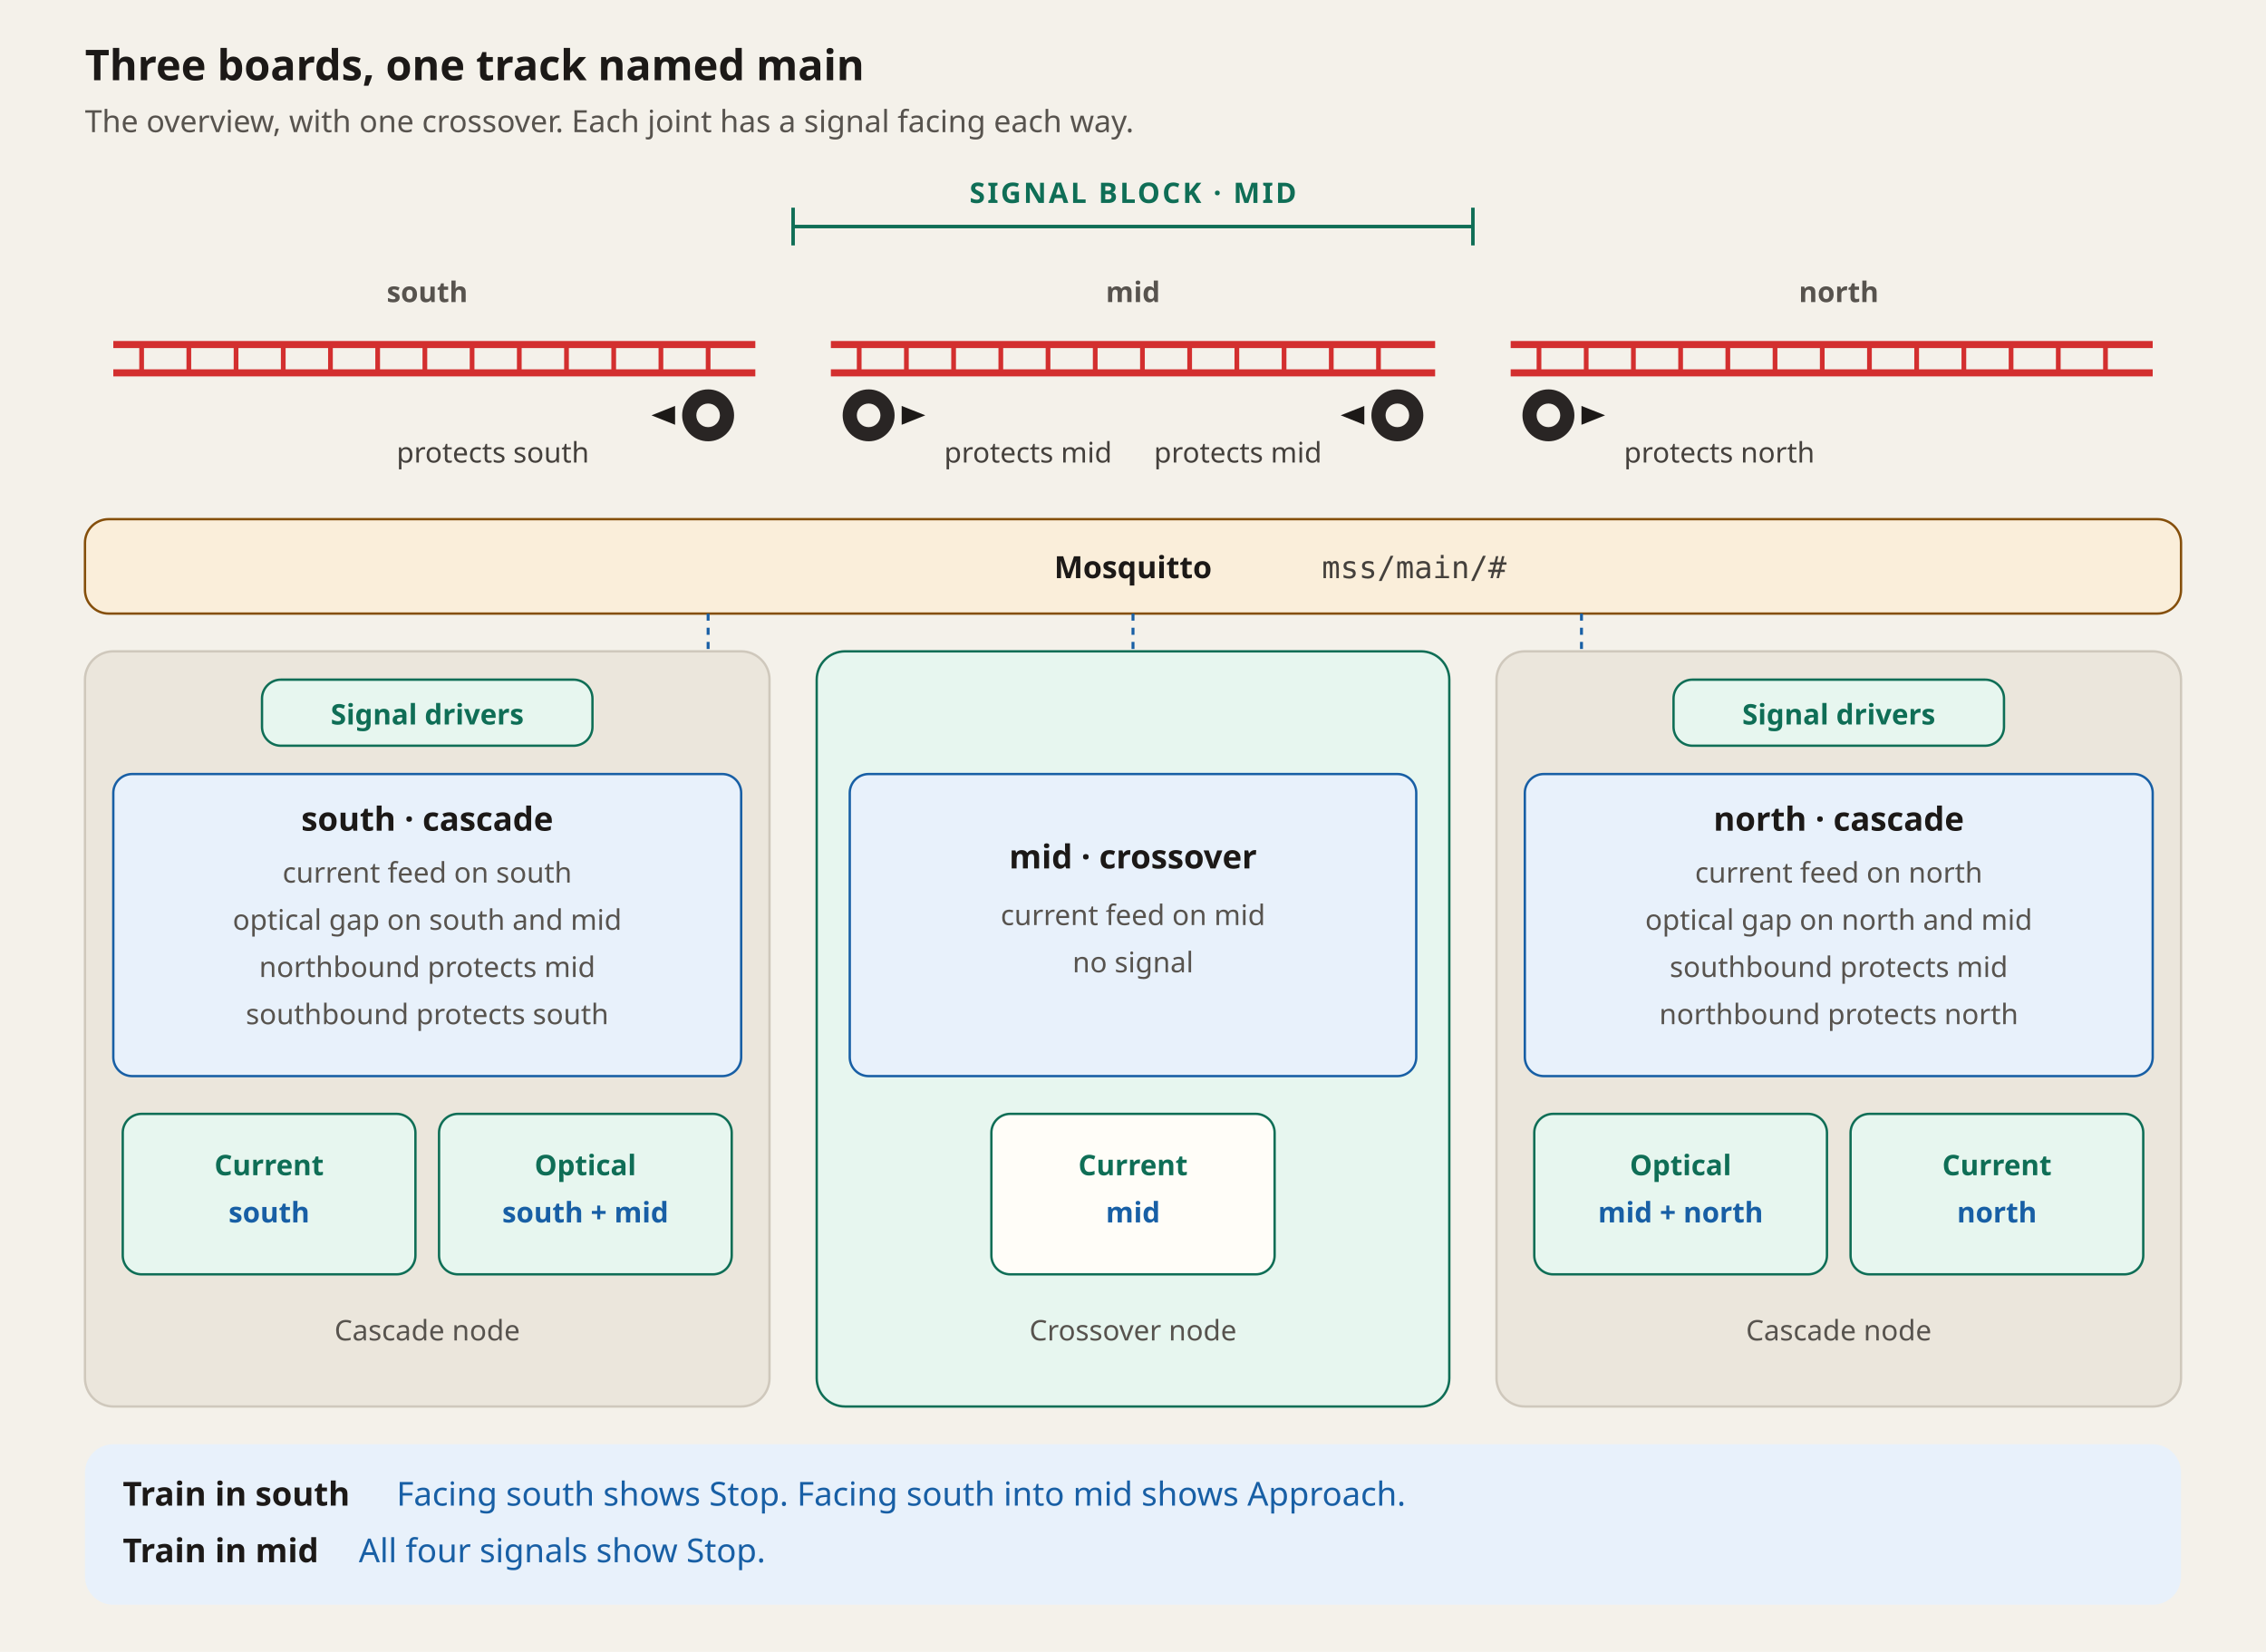
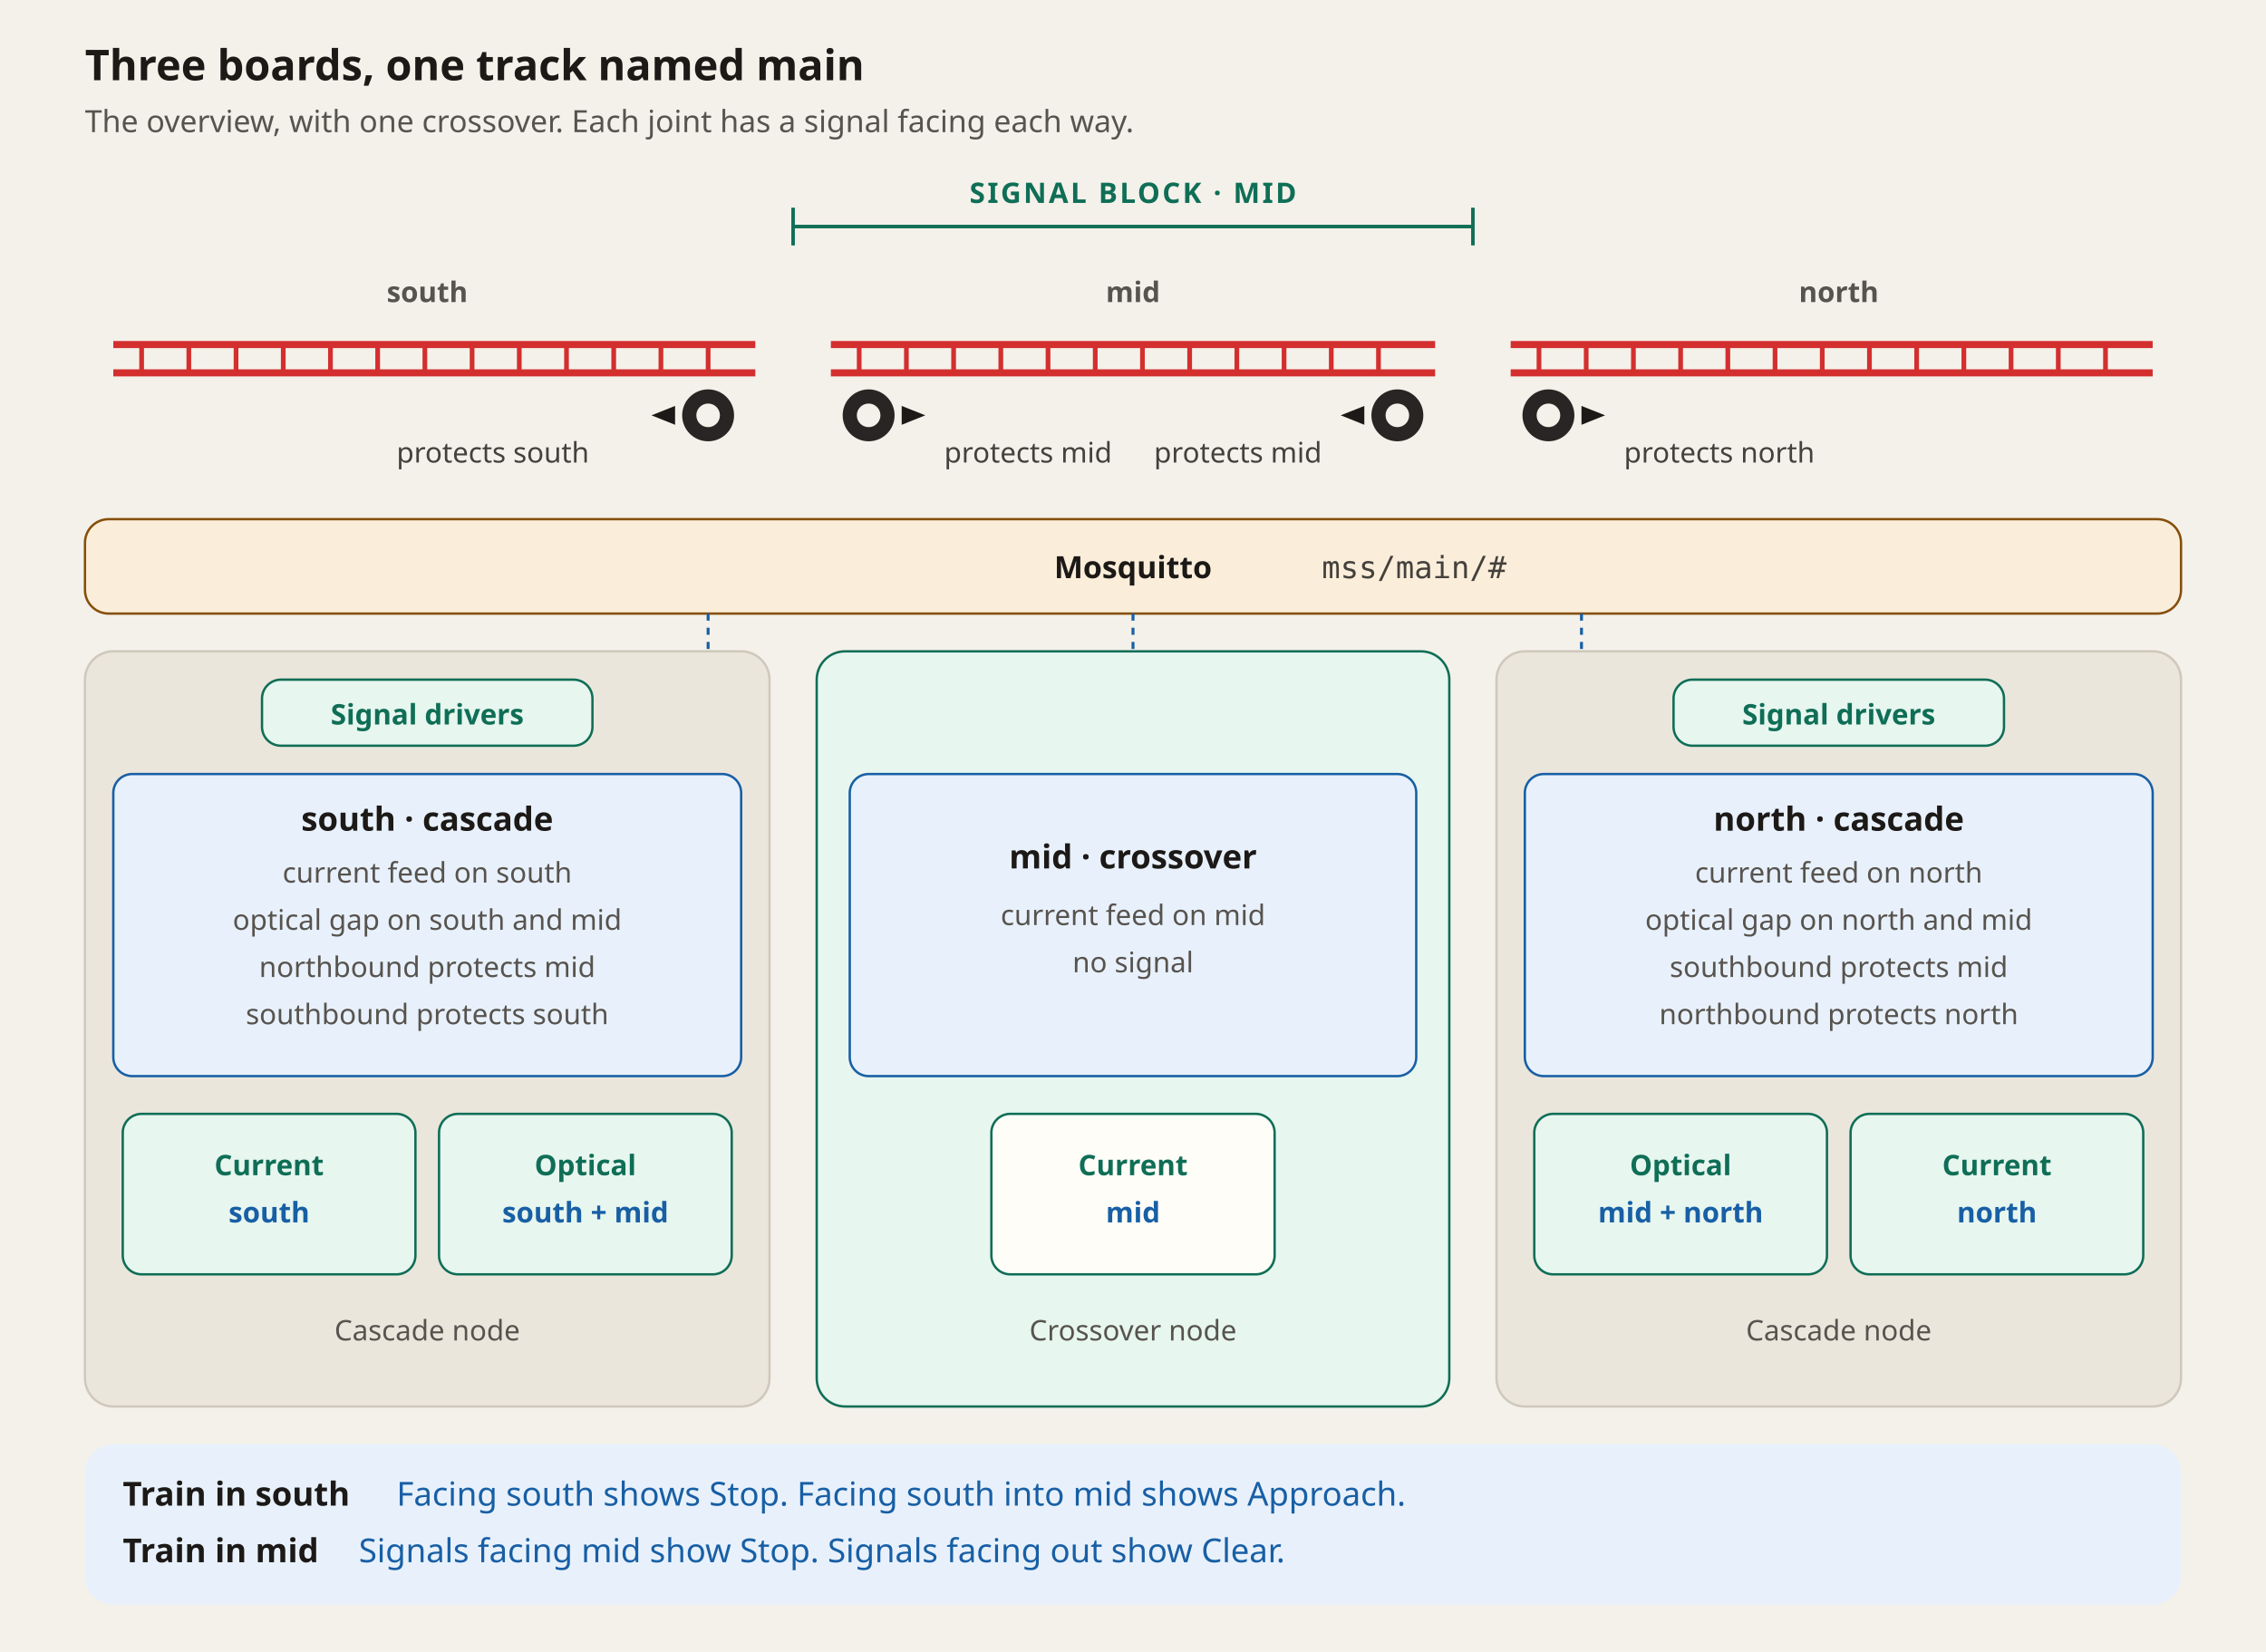
<svg xmlns="http://www.w3.org/2000/svg" width="960" height="700" viewBox="0 0 960 700" role="img" aria-labelledby="stretchTitle stretchDesc">
  <rect width="960" height="700" fill="#f4f1ea" />
  <g font-family="ui-sans-serif, system-ui, sans-serif" fill="#1c1917">
    <text x="36" y="34" font-size="18" font-weight="600">Three boards, one track named main</text>
    <text x="36" y="56" fill="#57534e" font-size="13">The overview, with one crossover. Each joint has a signal facing each way.</text>
    <text x="480" y="86" text-anchor="middle" fill="#0f6e56" font-size="12" font-weight="600" letter-spacing="0.08em">SIGNAL BLOCK · MID</text>
    <line x1="336" y1="96" x2="624" y2="96" stroke="#0f6e56" stroke-width="1.5" />
    <line x1="336" y1="88" x2="336" y2="104" stroke="#0f6e56" stroke-width="1.5" />
    <line x1="624" y1="88" x2="624" y2="104" stroke="#0f6e56" stroke-width="1.5" />
    <g fill="#57534e" font-size="12" font-weight="600" text-anchor="middle">
      <text x="181" y="128">south</text>
      <text x="480" y="128">mid</text>
      <text x="779" y="128">north</text>
    </g>
    <g stroke="#d32f2f" stroke-width="3" stroke-linecap="butt">
      <line x1="48" y1="146" x2="320" y2="146" />
      <line x1="48" y1="158" x2="320" y2="158" />
      <line x1="352" y1="146" x2="608" y2="146" />
      <line x1="352" y1="158" x2="608" y2="158" />
      <line x1="640" y1="146" x2="912" y2="146" />
      <line x1="640" y1="158" x2="912" y2="158" />
    </g>
    <g stroke="#d32f2f" stroke-width="2">
      <line x1="60" y1="146" x2="60" y2="158" />
      <line x1="80" y1="146" x2="80" y2="158" />
      <line x1="100" y1="146" x2="100" y2="158" />
      <line x1="120" y1="146" x2="120" y2="158" />
      <line x1="140" y1="146" x2="140" y2="158" />
      <line x1="160" y1="146" x2="160" y2="158" />
      <line x1="180" y1="146" x2="180" y2="158" />
      <line x1="200" y1="146" x2="200" y2="158" />
      <line x1="220" y1="146" x2="220" y2="158" />
      <line x1="240" y1="146" x2="240" y2="158" />
      <line x1="260" y1="146" x2="260" y2="158" />
      <line x1="280" y1="146" x2="280" y2="158" />
      <line x1="300" y1="146" x2="300" y2="158" />
      <line x1="364" y1="146" x2="364" y2="158" />
      <line x1="384" y1="146" x2="384" y2="158" />
      <line x1="404" y1="146" x2="404" y2="158" />
      <line x1="424" y1="146" x2="424" y2="158" />
      <line x1="444" y1="146" x2="444" y2="158" />
      <line x1="464" y1="146" x2="464" y2="158" />
      <line x1="484" y1="146" x2="484" y2="158" />
      <line x1="504" y1="146" x2="504" y2="158" />
      <line x1="524" y1="146" x2="524" y2="158" />
      <line x1="544" y1="146" x2="544" y2="158" />
      <line x1="564" y1="146" x2="564" y2="158" />
      <line x1="584" y1="146" x2="584" y2="158" />
      <line x1="652" y1="146" x2="652" y2="158" />
      <line x1="672" y1="146" x2="672" y2="158" />
      <line x1="692" y1="146" x2="692" y2="158" />
      <line x1="712" y1="146" x2="712" y2="158" />
      <line x1="732" y1="146" x2="732" y2="158" />
      <line x1="752" y1="146" x2="752" y2="158" />
      <line x1="772" y1="146" x2="772" y2="158" />
      <line x1="792" y1="146" x2="792" y2="158" />
      <line x1="812" y1="146" x2="812" y2="158" />
      <line x1="832" y1="146" x2="832" y2="158" />
      <line x1="852" y1="146" x2="852" y2="158" />
      <line x1="872" y1="146" x2="872" y2="158" />
      <line x1="892" y1="146" x2="892" y2="158" />
    </g>
    <text x="168" y="196" fill="#44403c" font-size="12">protects south</text>
    <text x="400" y="196" fill="#44403c" font-size="12">protects mid</text>
    <text x="560" y="196" text-anchor="end" fill="#44403c" font-size="12">protects mid</text>
    <text x="688" y="196" fill="#44403c" font-size="12">protects north</text>
    <rect x="36" y="220" width="888" height="40" rx="10" fill="#faeeda" stroke="#854f0b" />
    <text x="480" y="245" text-anchor="middle" font-size="13" font-weight="600">Mosquitto</text>
    <text x="560" y="245" fill="#44403c" font-family="ui-monospace, SFMono-Regular, Menlo, monospace" font-size="13">mss/main/#</text>
    <g stroke="#185fa5" stroke-width="1.25" stroke-dasharray="3 3">
      <line x1="300" y1="260" x2="300" y2="318" />
      <line x1="480" y1="260" x2="480" y2="318" />
      <line x1="670" y1="260" x2="670" y2="318" />
    </g>
    <g transform="translate(300 176) scale(-1 1)">
      <circle cx="0" cy="0" r="11" fill="#292524" />
      <circle cx="0" cy="0" r="5" fill="#f4f1ea" />
      <polygon points="14,-4 24,0 14,4" fill="#1c1917" />
    </g>
    <g transform="translate(368 176)">
      <circle cx="0" cy="0" r="11" fill="#292524" />
      <circle cx="0" cy="0" r="5" fill="#f4f1ea" />
      <polygon points="14,-4 24,0 14,4" fill="#1c1917" />
    </g>
    <g transform="translate(592 176) scale(-1 1)">
      <circle cx="0" cy="0" r="11" fill="#292524" />
      <circle cx="0" cy="0" r="5" fill="#f4f1ea" />
      <polygon points="14,-4 24,0 14,4" fill="#1c1917" />
    </g>
    <g transform="translate(656 176)">
      <circle cx="0" cy="0" r="11" fill="#292524" />
      <circle cx="0" cy="0" r="5" fill="#f4f1ea" />
      <polygon points="14,-4 24,0 14,4" fill="#1c1917" />
    </g>
    <rect x="36" y="276" width="290" height="320" rx="12" fill="#ebe6dc" stroke="#cfc8bc" />
    <rect x="346" y="276" width="268" height="320" rx="12" fill="#e7f6ef" stroke="#0f6e56" />
    <rect x="634" y="276" width="290" height="320" rx="12" fill="#ebe6dc" stroke="#cfc8bc" />
    <rect x="111" y="288" width="140" height="28" rx="8" fill="#e7f6ef" stroke="#0f6e56" />
    <text x="181" y="307" text-anchor="middle" fill="#0f6e56" font-size="12" font-weight="600">Signal drivers</text>
    <rect x="709" y="288" width="140" height="28" rx="8" fill="#e7f6ef" stroke="#0f6e56" />
    <text x="779" y="307" text-anchor="middle" fill="#0f6e56" font-size="12" font-weight="600">Signal drivers</text>
    <rect x="48" y="328" width="266" height="128" rx="8" fill="#e8f1fb" stroke="#185fa5" />
    <text x="181" y="352" text-anchor="middle" font-size="14" font-weight="600">south · cascade</text>
    <text x="181" y="374" text-anchor="middle" fill="#57534e" font-size="12">current feed on south</text>
    <text x="181" y="394" text-anchor="middle" fill="#57534e" font-size="12">optical gap on south and mid</text>
    <text x="181" y="414" text-anchor="middle" fill="#57534e" font-size="12">northbound protects mid</text>
    <text x="181" y="434" text-anchor="middle" fill="#57534e" font-size="12">southbound protects south</text>
    <rect x="360" y="328" width="240" height="128" rx="8" fill="#e8f1fb" stroke="#185fa5" />
    <text x="480" y="368" text-anchor="middle" font-size="14" font-weight="600">mid · crossover</text>
    <text x="480" y="392" text-anchor="middle" fill="#57534e" font-size="12">current feed on mid</text>
    <text x="480" y="412" text-anchor="middle" fill="#57534e" font-size="12">no signal</text>
    <rect x="646" y="328" width="266" height="128" rx="8" fill="#e8f1fb" stroke="#185fa5" />
    <text x="779" y="352" text-anchor="middle" font-size="14" font-weight="600">north · cascade</text>
    <text x="779" y="374" text-anchor="middle" fill="#57534e" font-size="12">current feed on north</text>
    <text x="779" y="394" text-anchor="middle" fill="#57534e" font-size="12">optical gap on north and mid</text>
    <text x="779" y="414" text-anchor="middle" fill="#57534e" font-size="12">southbound protects mid</text>
    <text x="779" y="434" text-anchor="middle" fill="#57534e" font-size="12">northbound protects north</text>
    <g>
      <rect x="52" y="472" width="124" height="68" rx="8" fill="#e7f6ef" stroke="#0f6e56" />
      <text x="114" y="498" text-anchor="middle" fill="#0f6e56" font-size="12" font-weight="600">Current</text>
      <text x="114" y="518" text-anchor="middle" fill="#185fa5" font-size="12" font-weight="600">south</text>
      <rect x="186" y="472" width="124" height="68" rx="8" fill="#e7f6ef" stroke="#0f6e56" />
      <text x="248" y="498" text-anchor="middle" fill="#0f6e56" font-size="12" font-weight="600">Optical</text>
      <text x="248" y="518" text-anchor="middle" fill="#185fa5" font-size="12" font-weight="600">south + mid</text>
      <rect x="420" y="472" width="120" height="68" rx="8" fill="#fffdf8" stroke="#0f6e56" />
      <text x="480" y="498" text-anchor="middle" fill="#0f6e56" font-size="12" font-weight="600">Current</text>
      <text x="480" y="518" text-anchor="middle" fill="#185fa5" font-size="12" font-weight="600">mid</text>
      <rect x="650" y="472" width="124" height="68" rx="8" fill="#e7f6ef" stroke="#0f6e56" />
      <text x="712" y="498" text-anchor="middle" fill="#0f6e56" font-size="12" font-weight="600">Optical</text>
      <text x="712" y="518" text-anchor="middle" fill="#185fa5" font-size="12" font-weight="600">mid + north</text>
      <rect x="784" y="472" width="124" height="68" rx="8" fill="#e7f6ef" stroke="#0f6e56" />
      <text x="846" y="498" text-anchor="middle" fill="#0f6e56" font-size="12" font-weight="600">Current</text>
      <text x="846" y="518" text-anchor="middle" fill="#185fa5" font-size="12" font-weight="600">north</text>
    </g>
    <g text-anchor="middle" font-size="12" fill="#57534e">
      <text x="181" y="568">Cascade node</text>
      <text x="480" y="568">Crossover node</text>
      <text x="779" y="568">Cascade node</text>
    </g>
    <rect x="36" y="612" width="888" height="68" rx="12" fill="#e8f1fb" />
    <text x="52" y="638" font-size="14" font-weight="600">Train in south</text>
    <text x="168" y="638" fill="#185fa5" font-size="14">Facing south shows Stop. Facing south into mid shows Approach.</text>
    <text x="52" y="662" font-size="14" font-weight="600">Train in mid</text>
-     <text x="152" y="662" fill="#185fa5" font-size="14">All four signals show Stop.</text>
+     <text x="152" y="662" fill="#185fa5" font-size="14">Signals facing mid show Stop. Signals facing out show Clear.</text>
  </g>
</svg>
